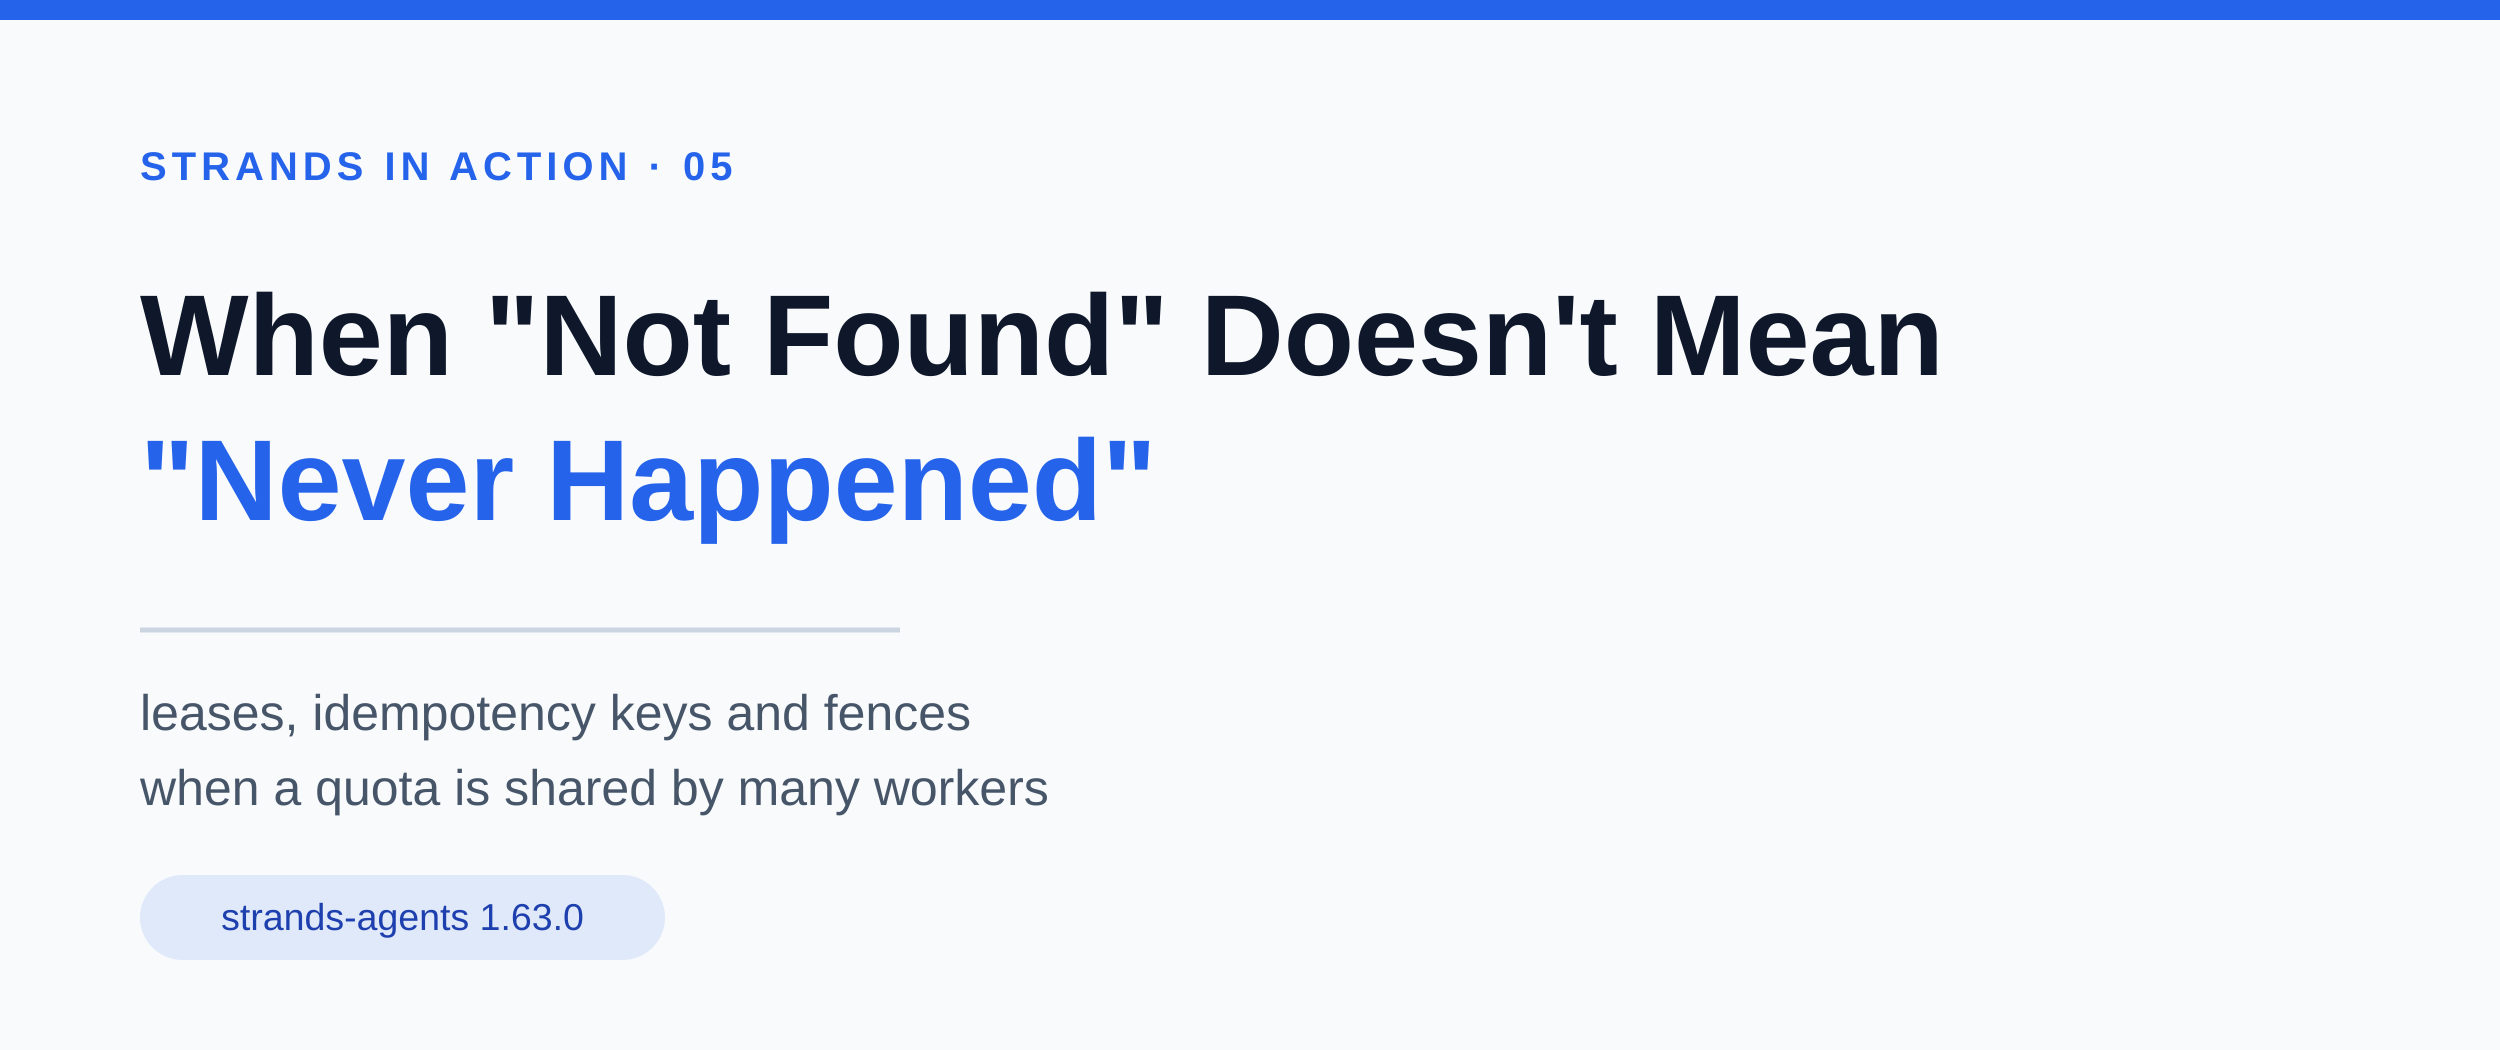
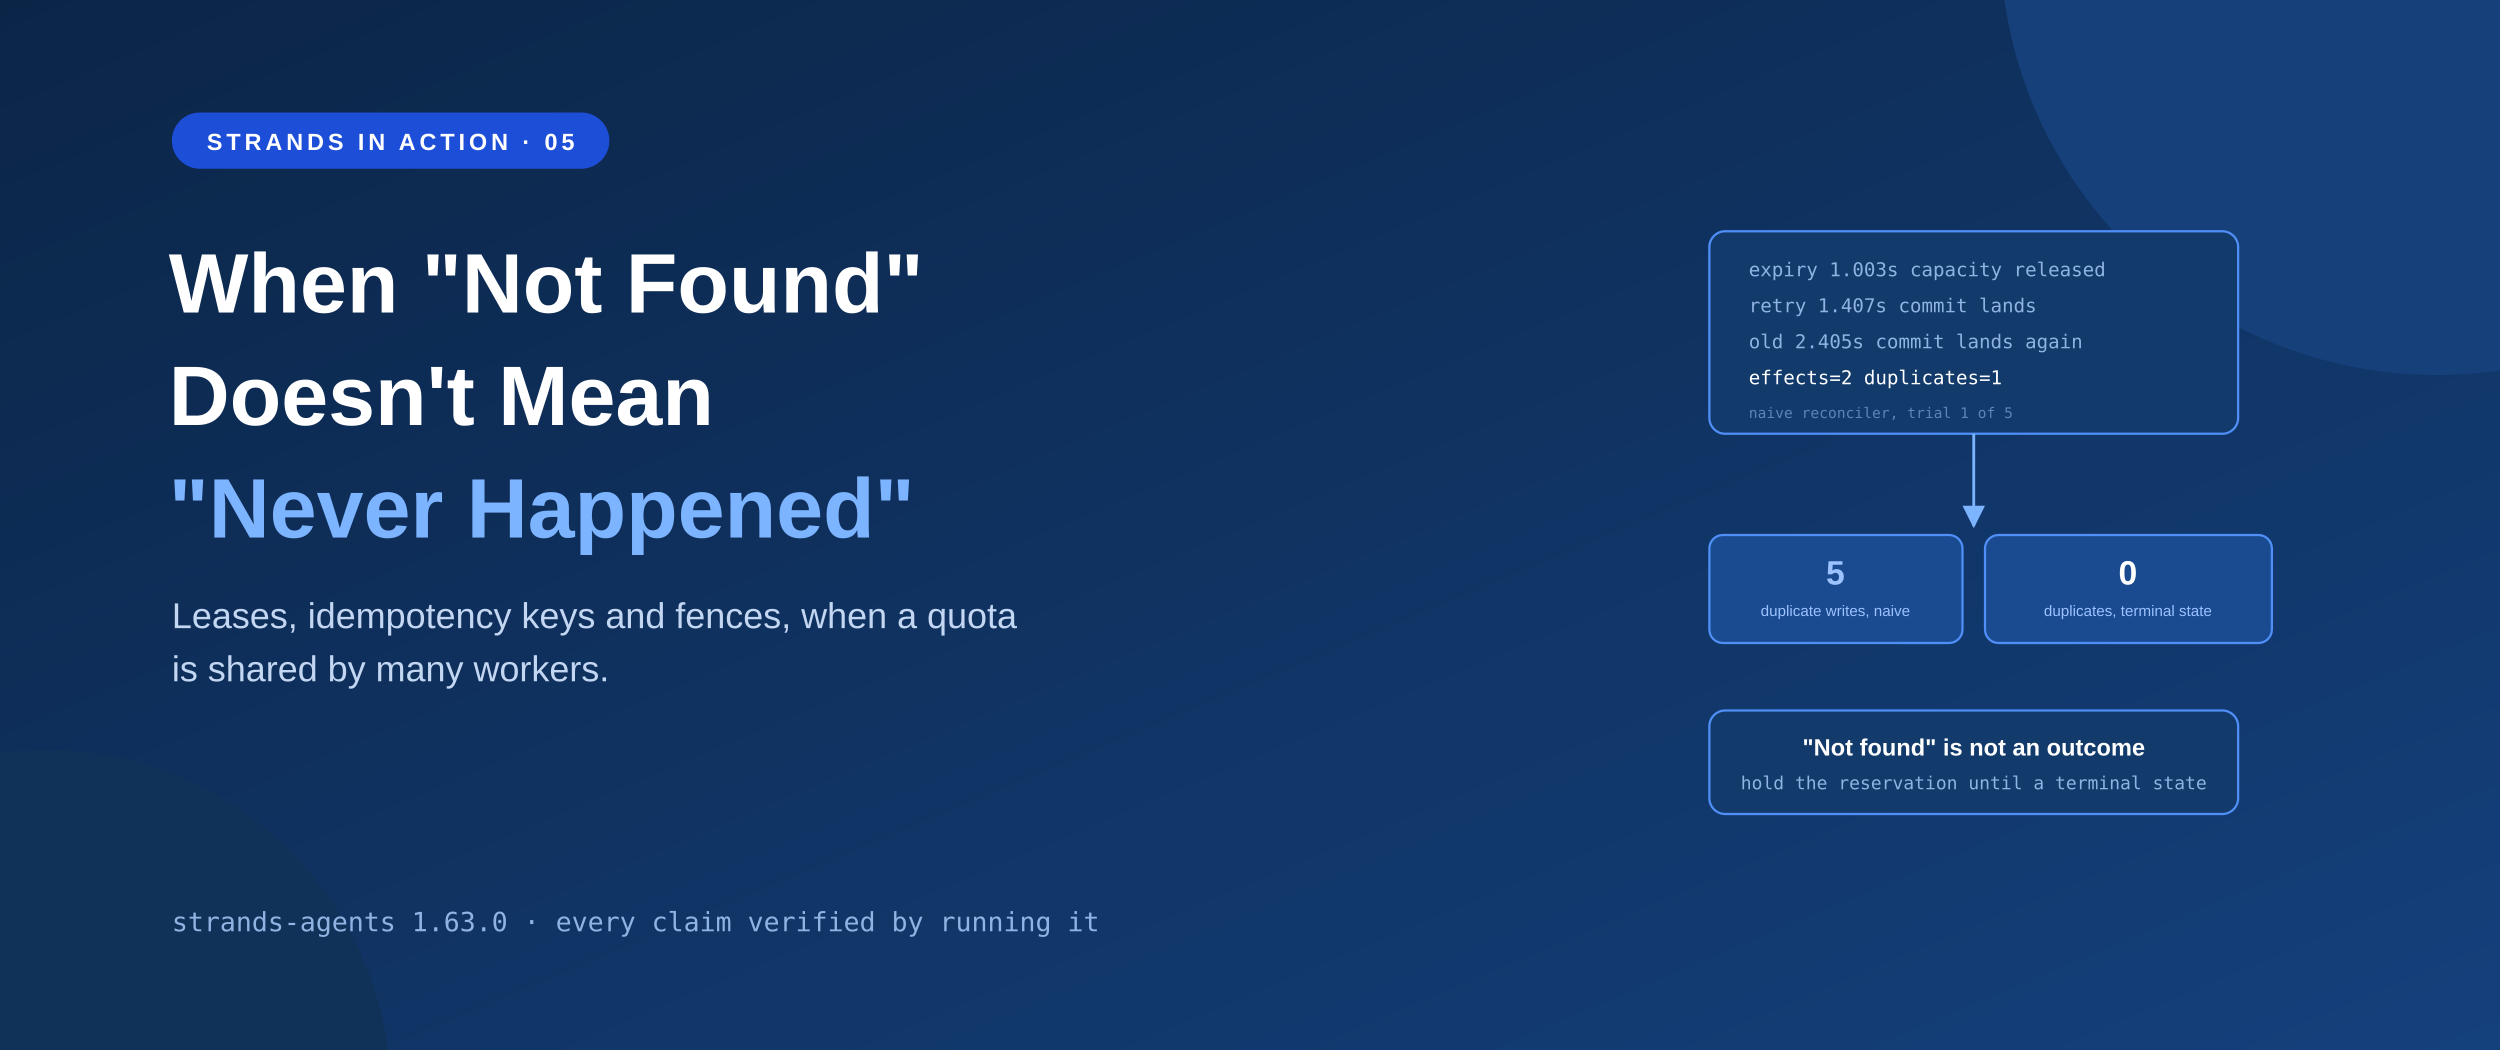
- <svg xmlns="http://www.w3.org/2000/svg" viewBox="0 0 1000 420" font-family="Helvetica Neue, Arial, sans-serif">
-   <rect width="1000" height="420" fill="#f8fafc" />
-   <rect x="0" y="0" width="1000" height="8" fill="#2563eb" />
-   <text x="56" y="72" font-size="16" font-weight="bold" fill="#2563eb" letter-spacing="2">STRANDS IN ACTION · 05</text>
-   <text x="56" y="150" font-size="46" font-weight="bold" fill="#0f172a">When "Not Found" Doesn't Mean</text>
-   <text x="56" y="208" font-size="46" font-weight="bold" fill="#2563eb">"Never Happened"</text>
-   <line x1="56" y1="252" x2="360" y2="252" stroke="#cbd5e1" stroke-width="2" />
-   <text x="56" y="292" font-size="20" fill="#475569">leases, idempotency keys and fences</text>
-   <text x="56" y="322" font-size="20" fill="#475569">when a quota is shared by many workers</text>
-   <rect x="56" y="350" width="210" height="34" rx="17" fill="#2563eb" opacity="0.12" />
-   <text x="161" y="372" font-size="15" fill="#1e40af" text-anchor="middle">strands-agents 1.63.0</text>
+ <svg xmlns="http://www.w3.org/2000/svg" viewBox="0 0 1600 672" width="1600" height="672" font-family="-apple-system, 'Helvetica Neue', Arial, sans-serif">
+   <defs>
+     <linearGradient id="bgDark5" x1="0" y1="0" x2="1" y2="1">
+       <stop offset="0" stop-color="#0b2547" />
+       <stop offset="1" stop-color="#14407c" />
+     </linearGradient>
+     <marker id="covArr5" viewBox="0 0 10 10" refX="9" refY="5" markerWidth="8" markerHeight="8" orient="auto-start-reverse">
+       <path d="M0,0 L10,5 L0,10 z" fill="#7db4ff" />
+     </marker>
+   </defs>
+   <rect width="1600" height="672" fill="url(#bgDark5)" />
+   <circle cx="1560" cy="-40" r="280" fill="#16407a" />
+   <circle cx="30" cy="700" r="220" fill="#103258" />
+   <rect x="110" y="72" width="280" height="36" rx="18" fill="#1d4ed8" />
+   <text x="250" y="96" font-size="15" font-weight="700" fill="#ffffff" text-anchor="middle" letter-spacing="2.5">STRANDS IN ACTION · 05</text>
+   <text x="108" y="200" font-size="54" font-weight="800" fill="#ffffff">When "Not Found"</text>
+   <text x="108" y="272" font-size="54" font-weight="800" fill="#ffffff">Doesn't Mean</text>
+   <text x="108" y="344" font-size="54" font-weight="800" fill="#7db4ff">"Never Happened"</text>
+   <text x="110" y="402" font-size="23" fill="#c3d6f2">Leases, idempotency keys and fences, when a quota</text>
+   <text x="110" y="436" font-size="23" fill="#c3d6f2">is shared by many workers.</text>
+   <text x="110" y="596" font-family="ui-monospace, Menlo, monospace" font-size="17" fill="#8fb3e3">strands-agents 1.63.0 · every claim verified by running it</text>
+   <g transform="translate(410, 40) scale(0.72)">
+     <rect x="950" y="150" width="470" height="180" rx="14" fill="#123a6b" stroke="#4f8ff7" stroke-width="2" />
+     <text x="985" y="190" font-family="ui-monospace, Menlo, monospace" font-size="17" fill="#8fb3e3">expiry  1.003s  capacity released</text>
+     <text x="985" y="222" font-family="ui-monospace, Menlo, monospace" font-size="17" fill="#8fb3e3">retry   1.407s  commit lands</text>
+     <text x="985" y="254" font-family="ui-monospace, Menlo, monospace" font-size="17" fill="#8fb3e3">old     2.405s  commit lands again</text>
+     <text x="985" y="286" font-family="ui-monospace, Menlo, monospace" font-size="17" fill="#ffffff">effects=2  duplicates=1</text>
+     <text x="985" y="316" font-size="13" fill="#5f83b8" font-family="ui-monospace, Menlo, monospace">naive reconciler, trial 1 of 5</text>
+     <line x1="1185" y1="330" x2="1185" y2="412" stroke="#7db4ff" stroke-width="2.5" marker-end="url(#covArr5)" />
+     <rect x="950" y="420" width="225" height="96" rx="12" fill="#1a4a8f" stroke="#4f8ff7" stroke-width="2" />
+     <text x="1062" y="464" font-size="30" font-weight="700" fill="#9cc2ff" text-anchor="middle">5</text>
+     <text x="1062" y="492" font-size="13.5" fill="#9cc2ff" text-anchor="middle">duplicate writes, naive</text>
+     <rect x="1195" y="420" width="255" height="96" rx="12" fill="#1a4a8f" stroke="#4f8ff7" stroke-width="2" />
+     <text x="1322" y="464" font-size="30" font-weight="700" fill="#ffffff" text-anchor="middle">0</text>
+     <text x="1322" y="492" font-size="13.5" fill="#9cc2ff" text-anchor="middle">duplicates, terminal state</text>
+     <rect x="950" y="576" width="470" height="92" rx="14" fill="#123a6b" stroke="#4f8ff7" stroke-width="2" />
+     <text x="1185" y="616" font-size="21" font-weight="600" fill="#ffffff" text-anchor="middle">"Not found" is not an outcome</text>
+     <text x="1185" y="646" font-family="ui-monospace, Menlo, monospace" font-size="16" fill="#8fb3e3" text-anchor="middle">hold the reservation until a terminal state</text>
+   </g>
</svg>
